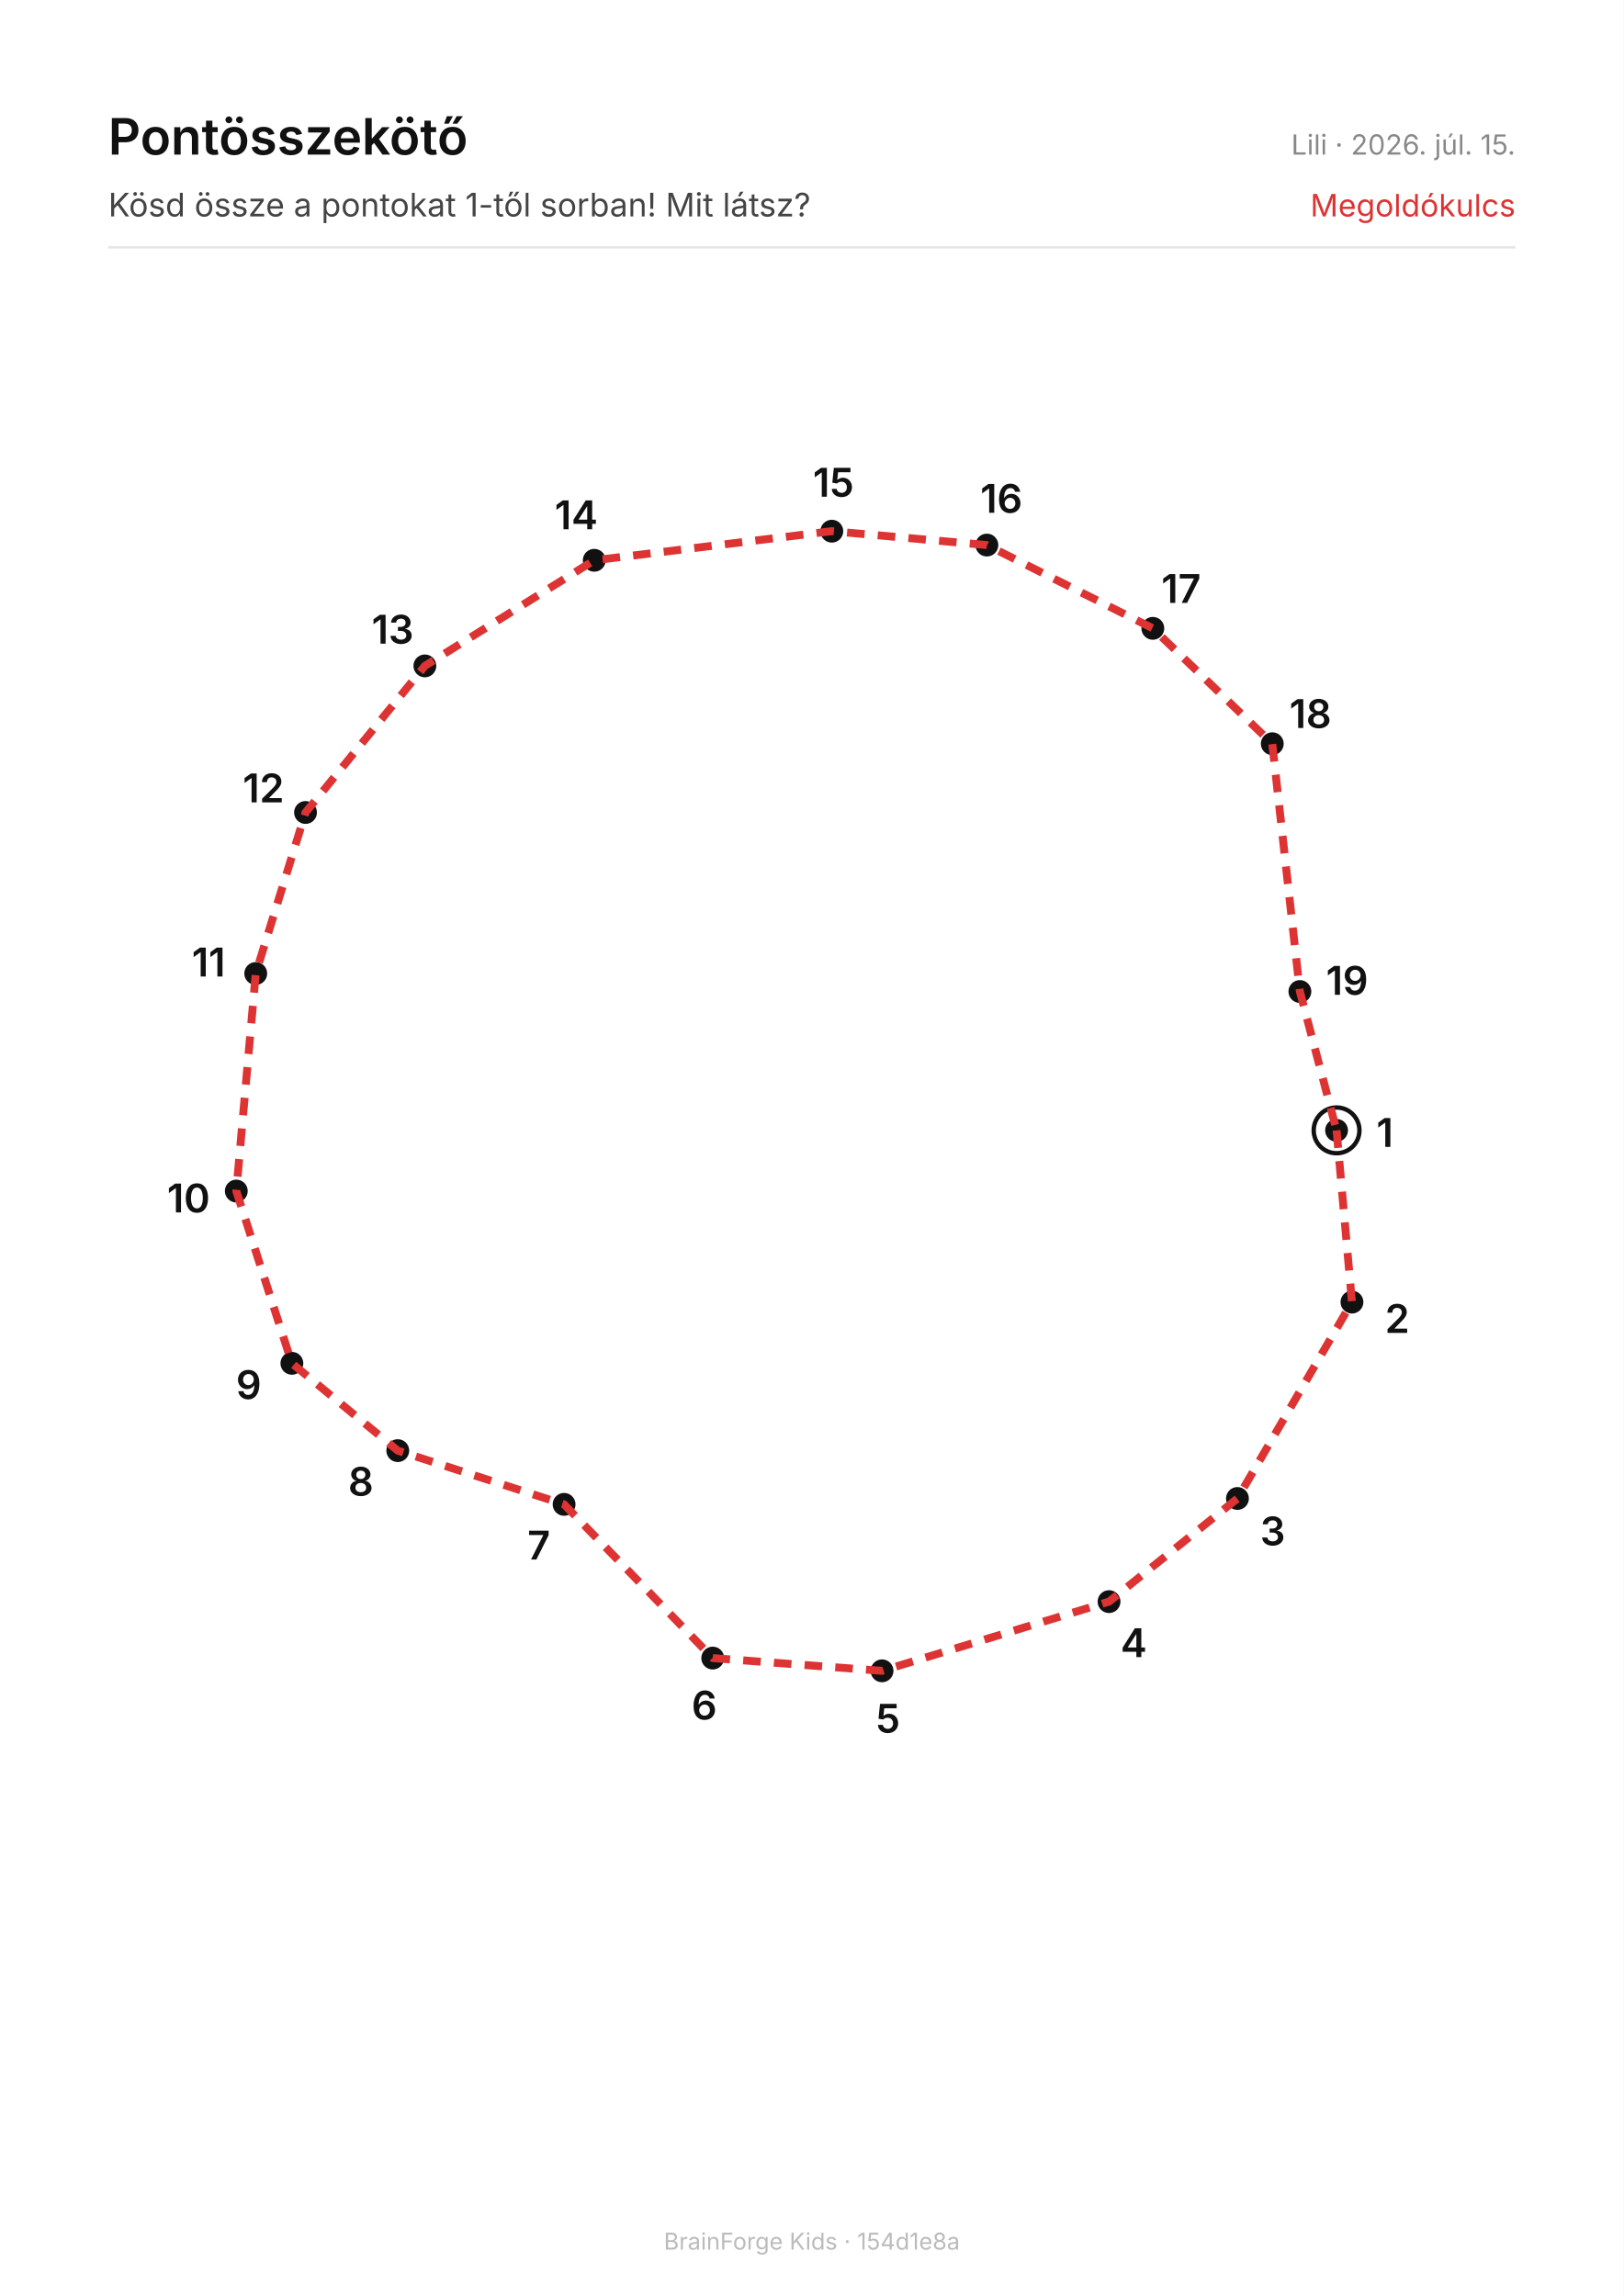
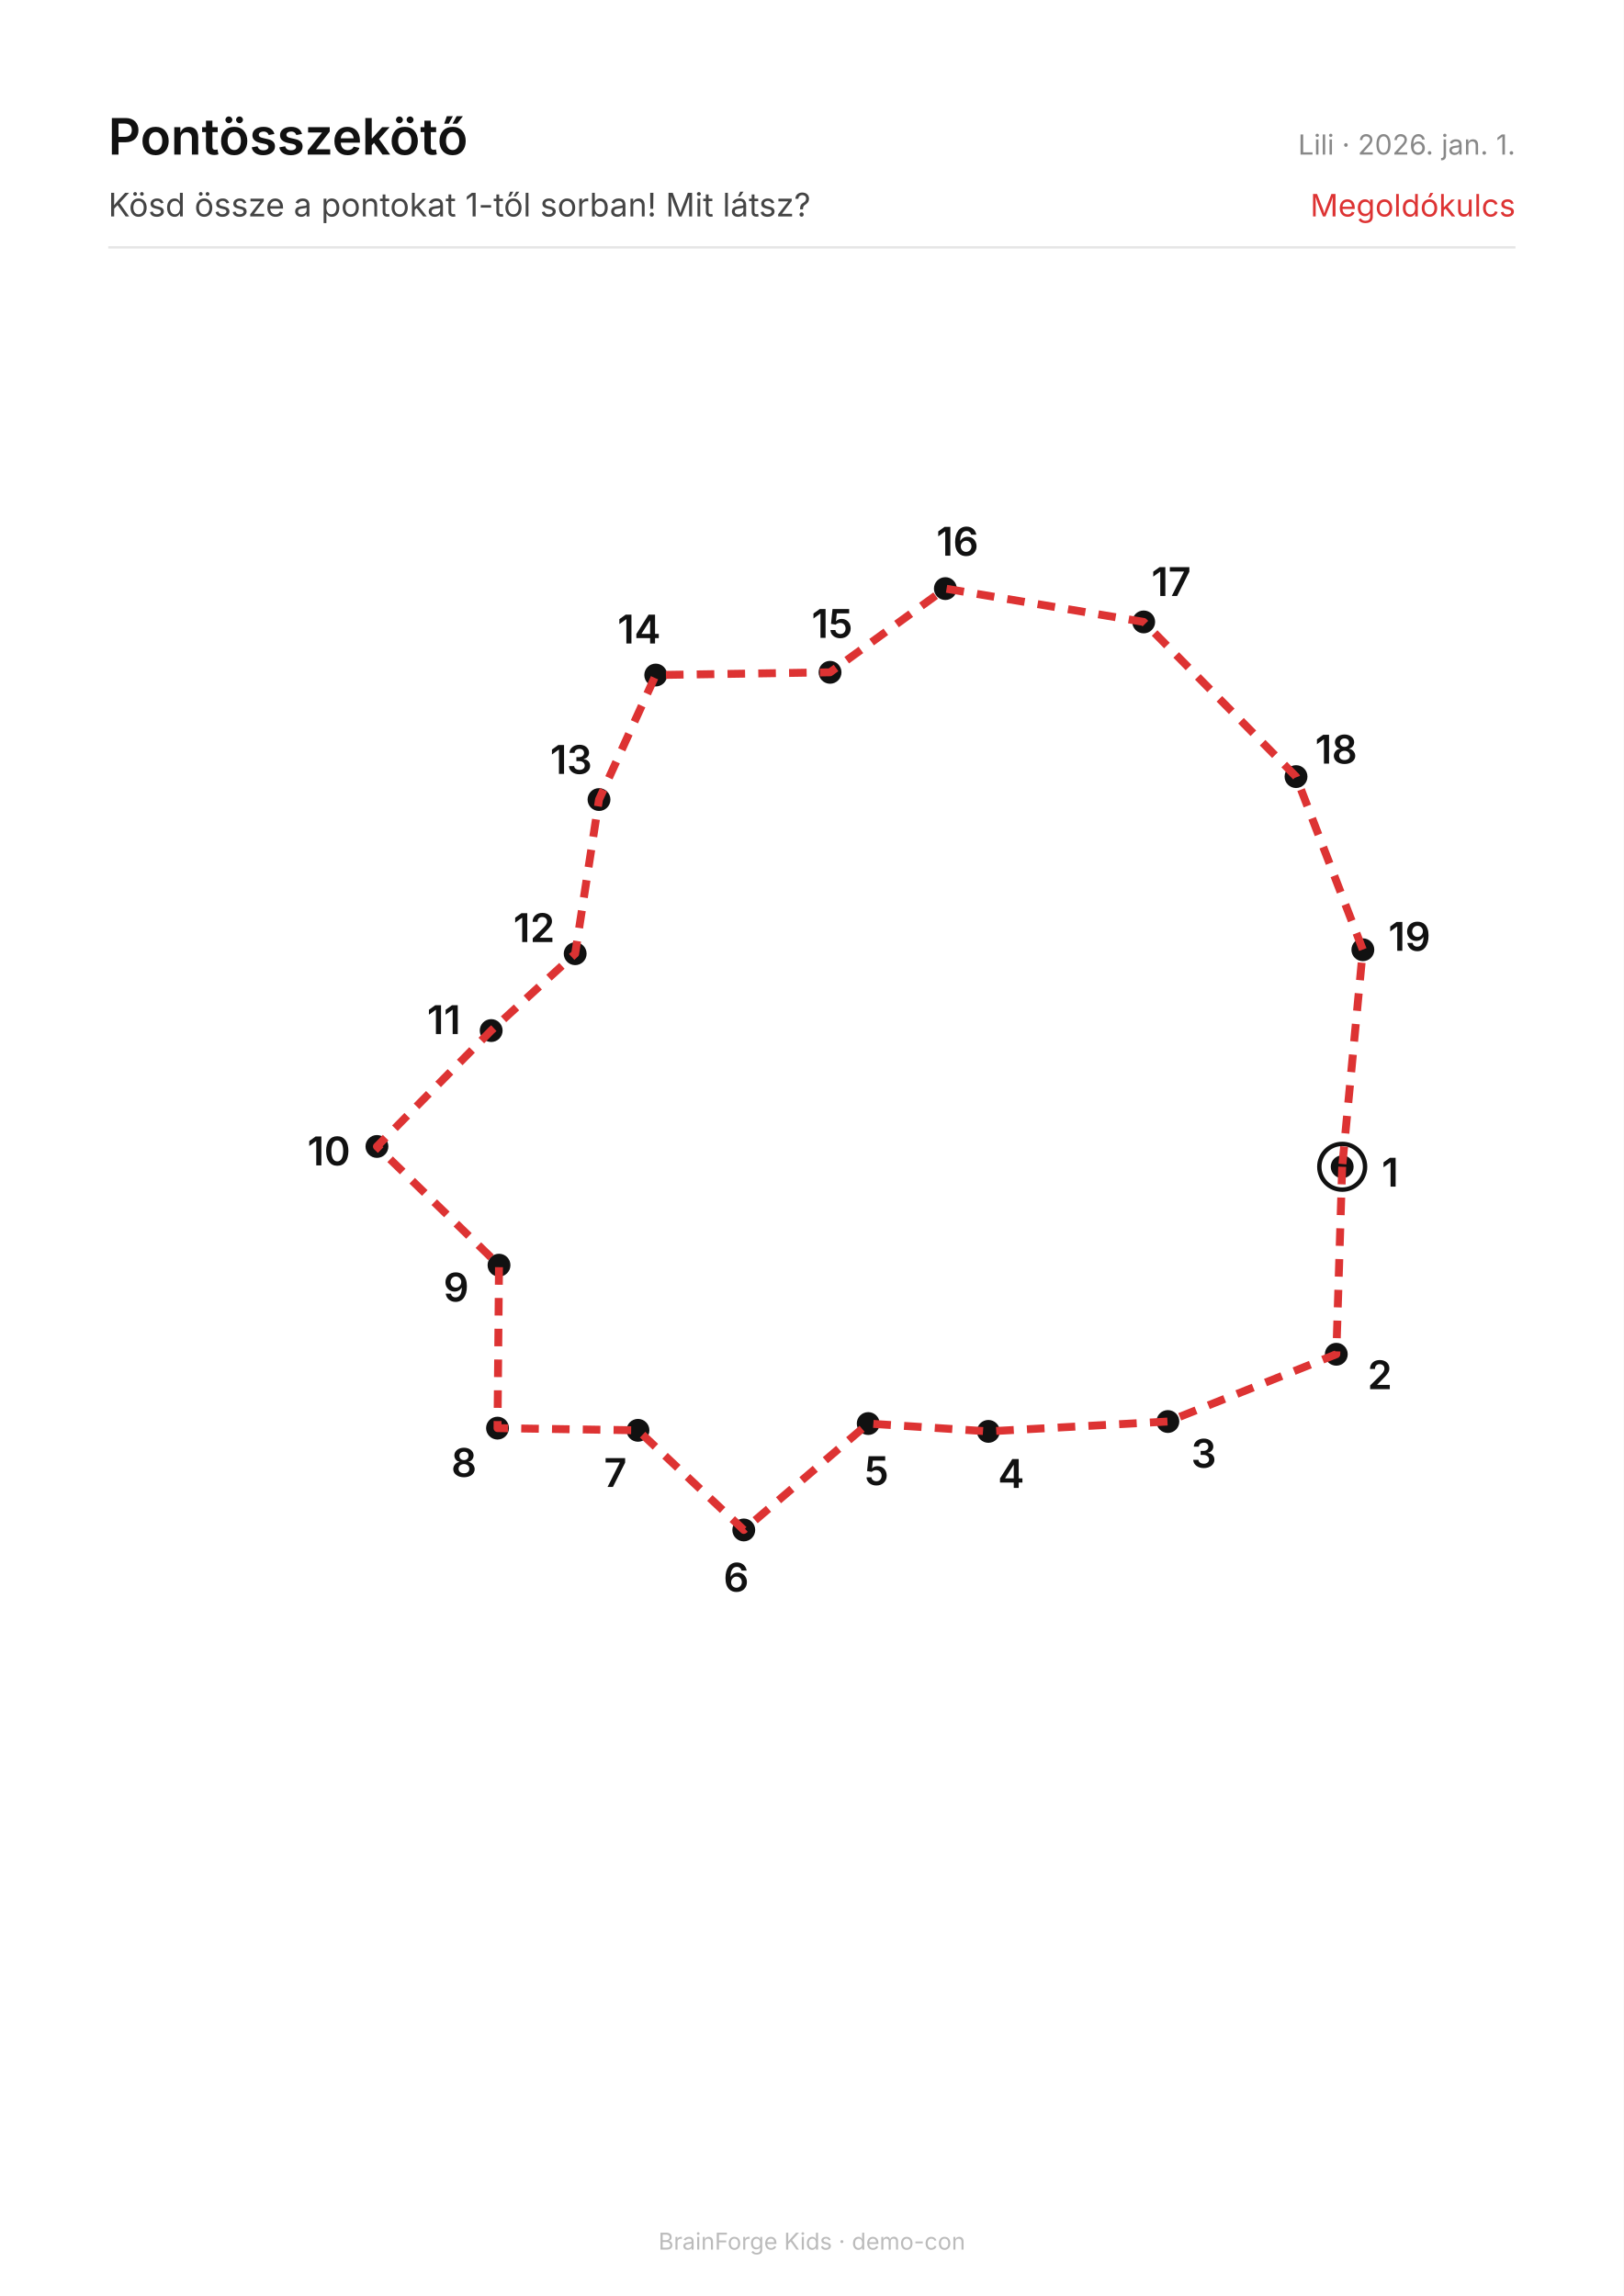
<svg xmlns="http://www.w3.org/2000/svg" width="210mm" height="297mm" viewBox="0 0 210 297" font-family="system-ui, -apple-system, sans-serif">
  <rect width="210" height="297" fill="#fff" />
  <text x="14" y="20" font-size="6.5" font-weight="600" fill="#111">Pontösszekötő</text>
-   <text x="196" y="20" font-size="3.6" fill="#888" text-anchor="end">Lili  ·  2026. júl. 15.</text>
+   <text x="196" y="20" font-size="3.6" fill="#888" text-anchor="end">Lili  ·  2026. jan. 1.</text>
  <text x="14" y="28" font-size="4.2" fill="#444">Kösd össze a pontokat 1-től sorban! Mit látsz?</text>
  <line x1="14" y1="32" x2="196" y2="32" stroke="#e5e5e5" stroke-width="0.3" />
  <text x="196" y="28" font-size="4" fill="#d33" text-anchor="end">Megoldókulcs</text>
  <g transform="translate(14.00 40.00) scale(1.1375)">
    <g>
-       <circle cx="139.66" cy="93.38" r="1.30" fill="#111" />
-       <text x="145.15" y="95.26" font-size="4.50" font-weight="600" text-anchor="middle" fill="#111">1</text>
-       <circle cx="141.41" cy="112.91" r="1.30" fill="#111" />
-       <text x="146.56" y="116.41" font-size="4.50" font-weight="600" text-anchor="middle" fill="#111">2</text>
-       <circle cx="128.39" cy="135.24" r="1.30" fill="#111" />
-       <text x="132.40" y="140.57" font-size="4.50" font-weight="600" text-anchor="middle" fill="#111">3</text>
-       <circle cx="113.79" cy="146.97" r="1.30" fill="#111" />
-       <text x="116.60" y="153.28" font-size="4.50" font-weight="600" text-anchor="middle" fill="#111">4</text>
-       <circle cx="87.98" cy="154.84" r="1.30" fill="#111" />
-       <text x="88.66" y="161.88" font-size="4.50" font-weight="600" text-anchor="middle" fill="#111">5</text>
-       <circle cx="68.73" cy="153.39" r="1.30" fill="#111" />
-       <text x="67.77" y="160.38" font-size="4.50" font-weight="600" text-anchor="middle" fill="#111">6</text>
-       <circle cx="51.83" cy="135.91" r="1.30" fill="#111" />
-       <text x="48.96" y="142.18" font-size="4.50" font-weight="600" text-anchor="middle" fill="#111">7</text>
-       <circle cx="32.92" cy="129.80" r="1.30" fill="#111" />
-       <text x="28.72" y="134.93" font-size="4.50" font-weight="600" text-anchor="middle" fill="#111">8</text>
-       <circle cx="20.88" cy="119.87" r="1.30" fill="#111" />
-       <text x="15.97" y="123.93" font-size="4.50" font-weight="600" text-anchor="middle" fill="#111">9</text>
-       <circle cx="14.56" cy="100.28" r="1.30" fill="#111" />
-       <text x="9.13" y="102.71" font-size="4.50" font-weight="600" text-anchor="middle" fill="#111">10</text>
-       <circle cx="16.77" cy="75.54" r="1.30" fill="#111" />
-       <text x="11.41" y="75.88" font-size="4.50" font-weight="600" text-anchor="middle" fill="#111">11</text>
-       <circle cx="22.43" cy="57.23" r="1.30" fill="#111" />
-       <text x="17.65" y="56.08" font-size="4.50" font-weight="600" text-anchor="middle" fill="#111">12</text>
-       <circle cx="36.00" cy="40.56" r="1.30" fill="#111" />
-       <text x="32.34" y="38.03" font-size="4.50" font-weight="600" text-anchor="middle" fill="#111">13</text>
-       <circle cx="55.26" cy="28.55" r="1.30" fill="#111" />
-       <text x="53.21" y="25.02" font-size="4.50" font-weight="600" text-anchor="middle" fill="#111">14</text>
-       <circle cx="82.27" cy="25.24" r="1.30" fill="#111" />
-       <text x="82.46" y="21.32" font-size="4.50" font-weight="600" text-anchor="middle" fill="#111">15</text>
-       <circle cx="99.90" cy="26.82" r="1.30" fill="#111" />
-       <text x="101.55" y="23.15" font-size="4.50" font-weight="600" text-anchor="middle" fill="#111">16</text>
-       <circle cx="118.77" cy="36.29" r="1.30" fill="#111" />
-       <text x="121.99" y="33.40" font-size="4.50" font-weight="600" text-anchor="middle" fill="#111">17</text>
-       <circle cx="132.35" cy="49.41" r="1.30" fill="#111" />
-       <text x="136.69" y="47.62" font-size="4.50" font-weight="600" text-anchor="middle" fill="#111">18</text>
-       <circle cx="135.49" cy="77.59" r="1.30" fill="#111" />
-       <text x="140.86" y="77.96" font-size="4.50" font-weight="600" text-anchor="middle" fill="#111">19</text>
-       <circle cx="139.66" cy="93.38" r="2.60" fill="none" stroke="#111" stroke-width="0.50" />
-       <path d="M 139.66 93.38 L 141.41 112.91 L 128.39 135.24 L 113.79 146.97 L 87.98 154.84 L 68.73 153.39 L 51.83 135.91 L 32.92 129.80 L 20.88 119.87 L 14.56 100.28 L 16.77 75.54 L 22.43 57.23 L 36.00 40.56 L 55.26 28.55 L 82.27 25.24 L 99.90 26.82 L 118.77 36.29 L 132.35 49.41 L 135.49 77.59 Z" fill="none" stroke="#d33" stroke-width="0.90" stroke-dasharray="2 1.5" stroke-linejoin="round" />
+       <circle cx="140.30" cy="97.52" r="1.30" fill="#111" />
+       <text x="145.75" y="99.78" font-size="4.50" font-weight="600" text-anchor="middle" fill="#111">1</text>
+       <circle cx="139.63" cy="118.84" r="1.30" fill="#111" />
+       <text x="144.58" y="122.81" font-size="4.50" font-weight="600" text-anchor="middle" fill="#111">2</text>
+       <circle cx="120.48" cy="126.49" r="1.30" fill="#111" />
+       <text x="124.56" y="131.74" font-size="4.50" font-weight="600" text-anchor="middle" fill="#111">3</text>
+       <circle cx="100.07" cy="127.61" r="1.30" fill="#111" />
+       <text x="102.66" y="134.04" font-size="4.50" font-weight="600" text-anchor="middle" fill="#111">4</text>
+       <circle cx="86.41" cy="126.72" r="1.30" fill="#111" />
+       <text x="87.36" y="133.72" font-size="4.50" font-weight="600" text-anchor="middle" fill="#111">5</text>
+       <circle cx="72.26" cy="138.82" r="1.30" fill="#111" />
+       <text x="71.40" y="145.83" font-size="4.50" font-weight="600" text-anchor="middle" fill="#111">6</text>
+       <circle cx="60.23" cy="127.49" r="1.30" fill="#111" />
+       <text x="57.66" y="133.93" font-size="4.50" font-weight="600" text-anchor="middle" fill="#111">7</text>
+       <circle cx="44.26" cy="127.24" r="1.30" fill="#111" />
+       <text x="40.45" y="132.78" font-size="4.50" font-weight="600" text-anchor="middle" fill="#111">8</text>
+       <circle cx="44.43" cy="108.71" r="1.30" fill="#111" />
+       <text x="39.56" y="112.84" font-size="4.50" font-weight="600" text-anchor="middle" fill="#111">9</text>
+       <circle cx="30.55" cy="95.21" r="1.30" fill="#111" />
+       <text x="25.09" y="97.36" font-size="4.50" font-weight="600" text-anchor="middle" fill="#111">10</text>
+       <circle cx="43.54" cy="82.03" r="1.30" fill="#111" />
+       <text x="38.16" y="82.43" font-size="4.50" font-weight="600" text-anchor="middle" fill="#111">11</text>
+       <circle cx="53.09" cy="73.29" r="1.30" fill="#111" />
+       <text x="48.42" y="71.96" font-size="4.50" font-weight="600" text-anchor="middle" fill="#111">12</text>
+       <circle cx="55.80" cy="55.76" r="1.30" fill="#111" />
+       <text x="52.63" y="52.84" font-size="4.50" font-weight="600" text-anchor="middle" fill="#111">13</text>
+       <circle cx="62.25" cy="41.60" r="1.30" fill="#111" />
+       <text x="60.36" y="38.01" font-size="4.50" font-weight="600" text-anchor="middle" fill="#111">14</text>
+       <circle cx="82.07" cy="41.29" r="1.30" fill="#111" />
+       <text x="82.31" y="37.37" font-size="4.50" font-weight="600" text-anchor="middle" fill="#111">15</text>
+       <circle cx="95.18" cy="31.77" r="1.30" fill="#111" />
+       <text x="96.56" y="28.03" font-size="4.50" font-weight="600" text-anchor="middle" fill="#111">16</text>
+       <circle cx="117.73" cy="35.56" r="1.30" fill="#111" />
+       <text x="120.86" y="32.61" font-size="4.50" font-weight="600" text-anchor="middle" fill="#111">17</text>
+       <circle cx="135.05" cy="53.15" r="1.30" fill="#111" />
+       <text x="139.62" y="51.67" font-size="4.50" font-weight="600" text-anchor="middle" fill="#111">18</text>
+       <circle cx="142.65" cy="72.84" r="1.30" fill="#111" />
+       <text x="147.95" y="72.96" font-size="4.50" font-weight="600" text-anchor="middle" fill="#111">19</text>
+       <circle cx="140.30" cy="97.52" r="2.60" fill="none" stroke="#111" stroke-width="0.50" />
+       <path d="M 140.30 97.52 L 139.63 118.84 L 120.48 126.49 L 100.07 127.61 L 86.41 126.72 L 72.26 138.82 L 60.23 127.49 L 44.26 127.24 L 44.43 108.71 L 30.55 95.21 L 43.54 82.03 L 53.09 73.29 L 55.80 55.76 L 62.25 41.60 L 82.07 41.29 L 95.18 31.77 L 117.73 35.56 L 135.05 53.15 L 142.65 72.84 Z" fill="none" stroke="#d33" stroke-width="0.90" stroke-dasharray="2 1.5" stroke-linejoin="round" />
    </g>
  </g>
-   <text x="105" y="291" font-size="3" fill="#bbb" text-anchor="middle">BrainForge Kids · 154d1e8a</text>
+   <text x="105" y="291" font-size="3" fill="#bbb" text-anchor="middle">BrainForge Kids · demo-con</text>
</svg>
